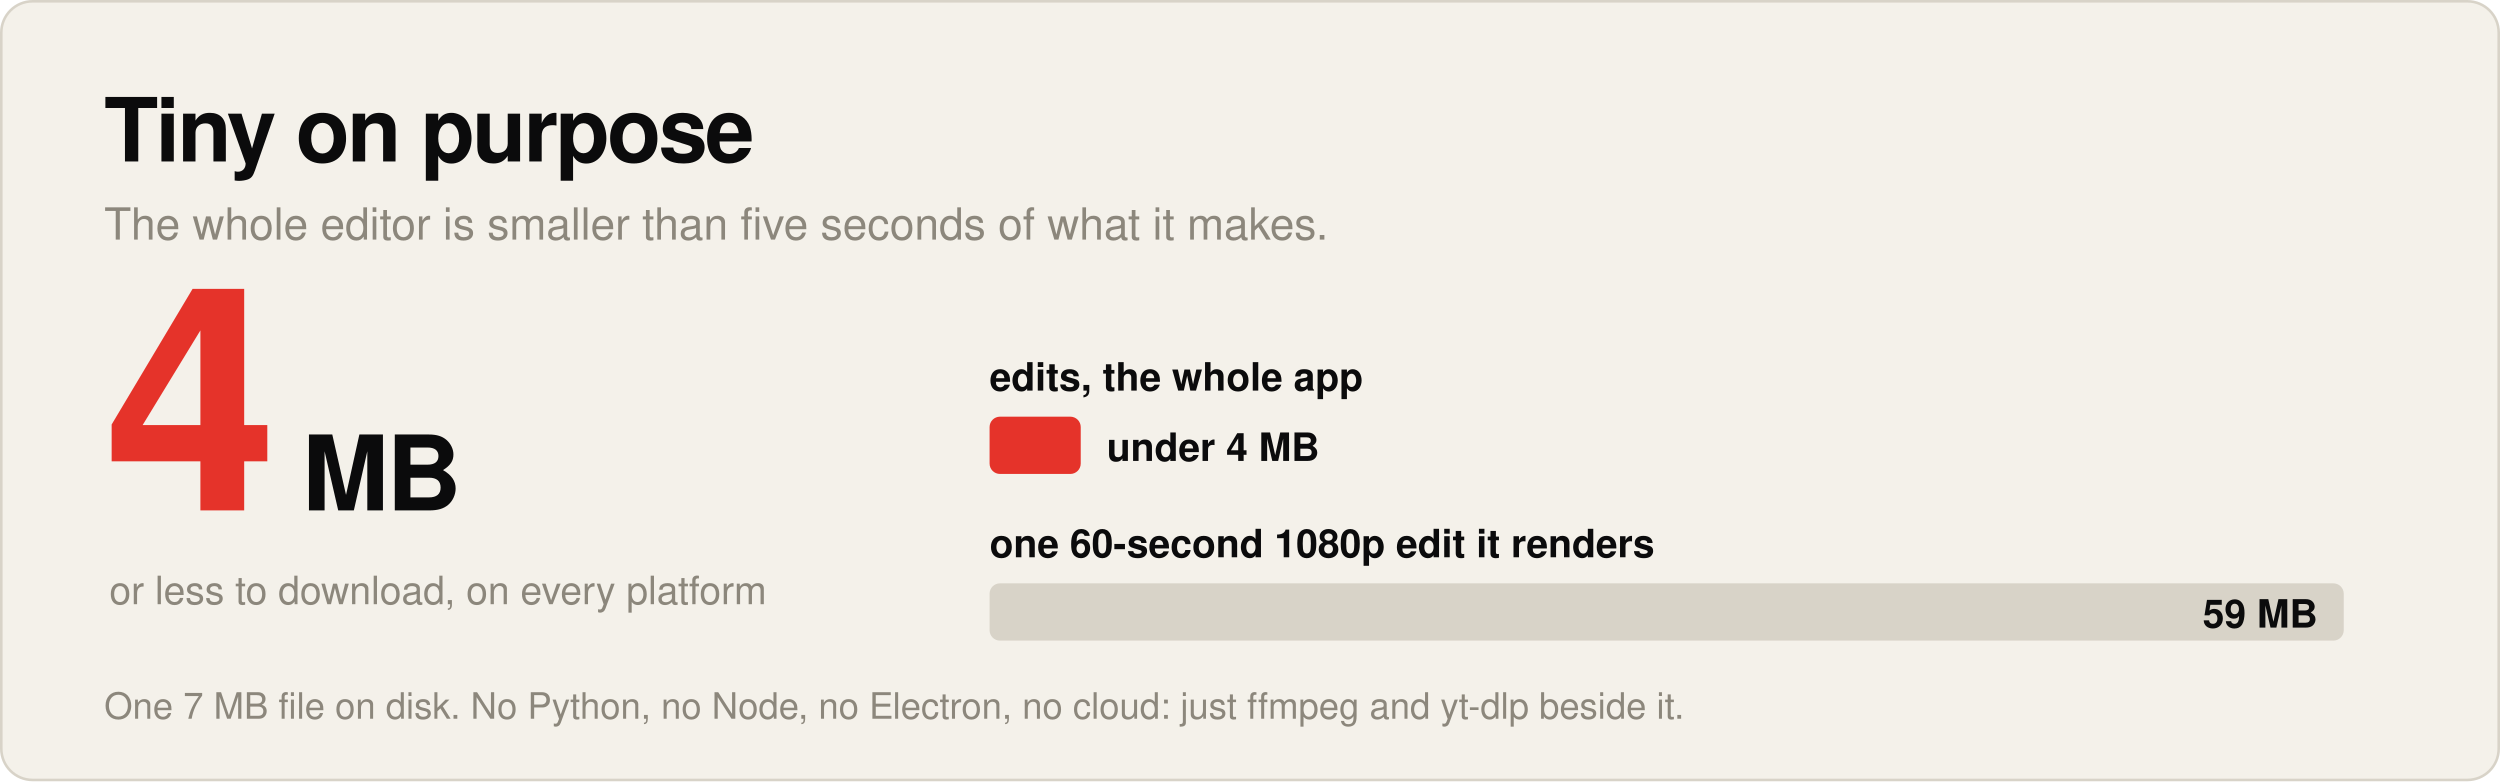
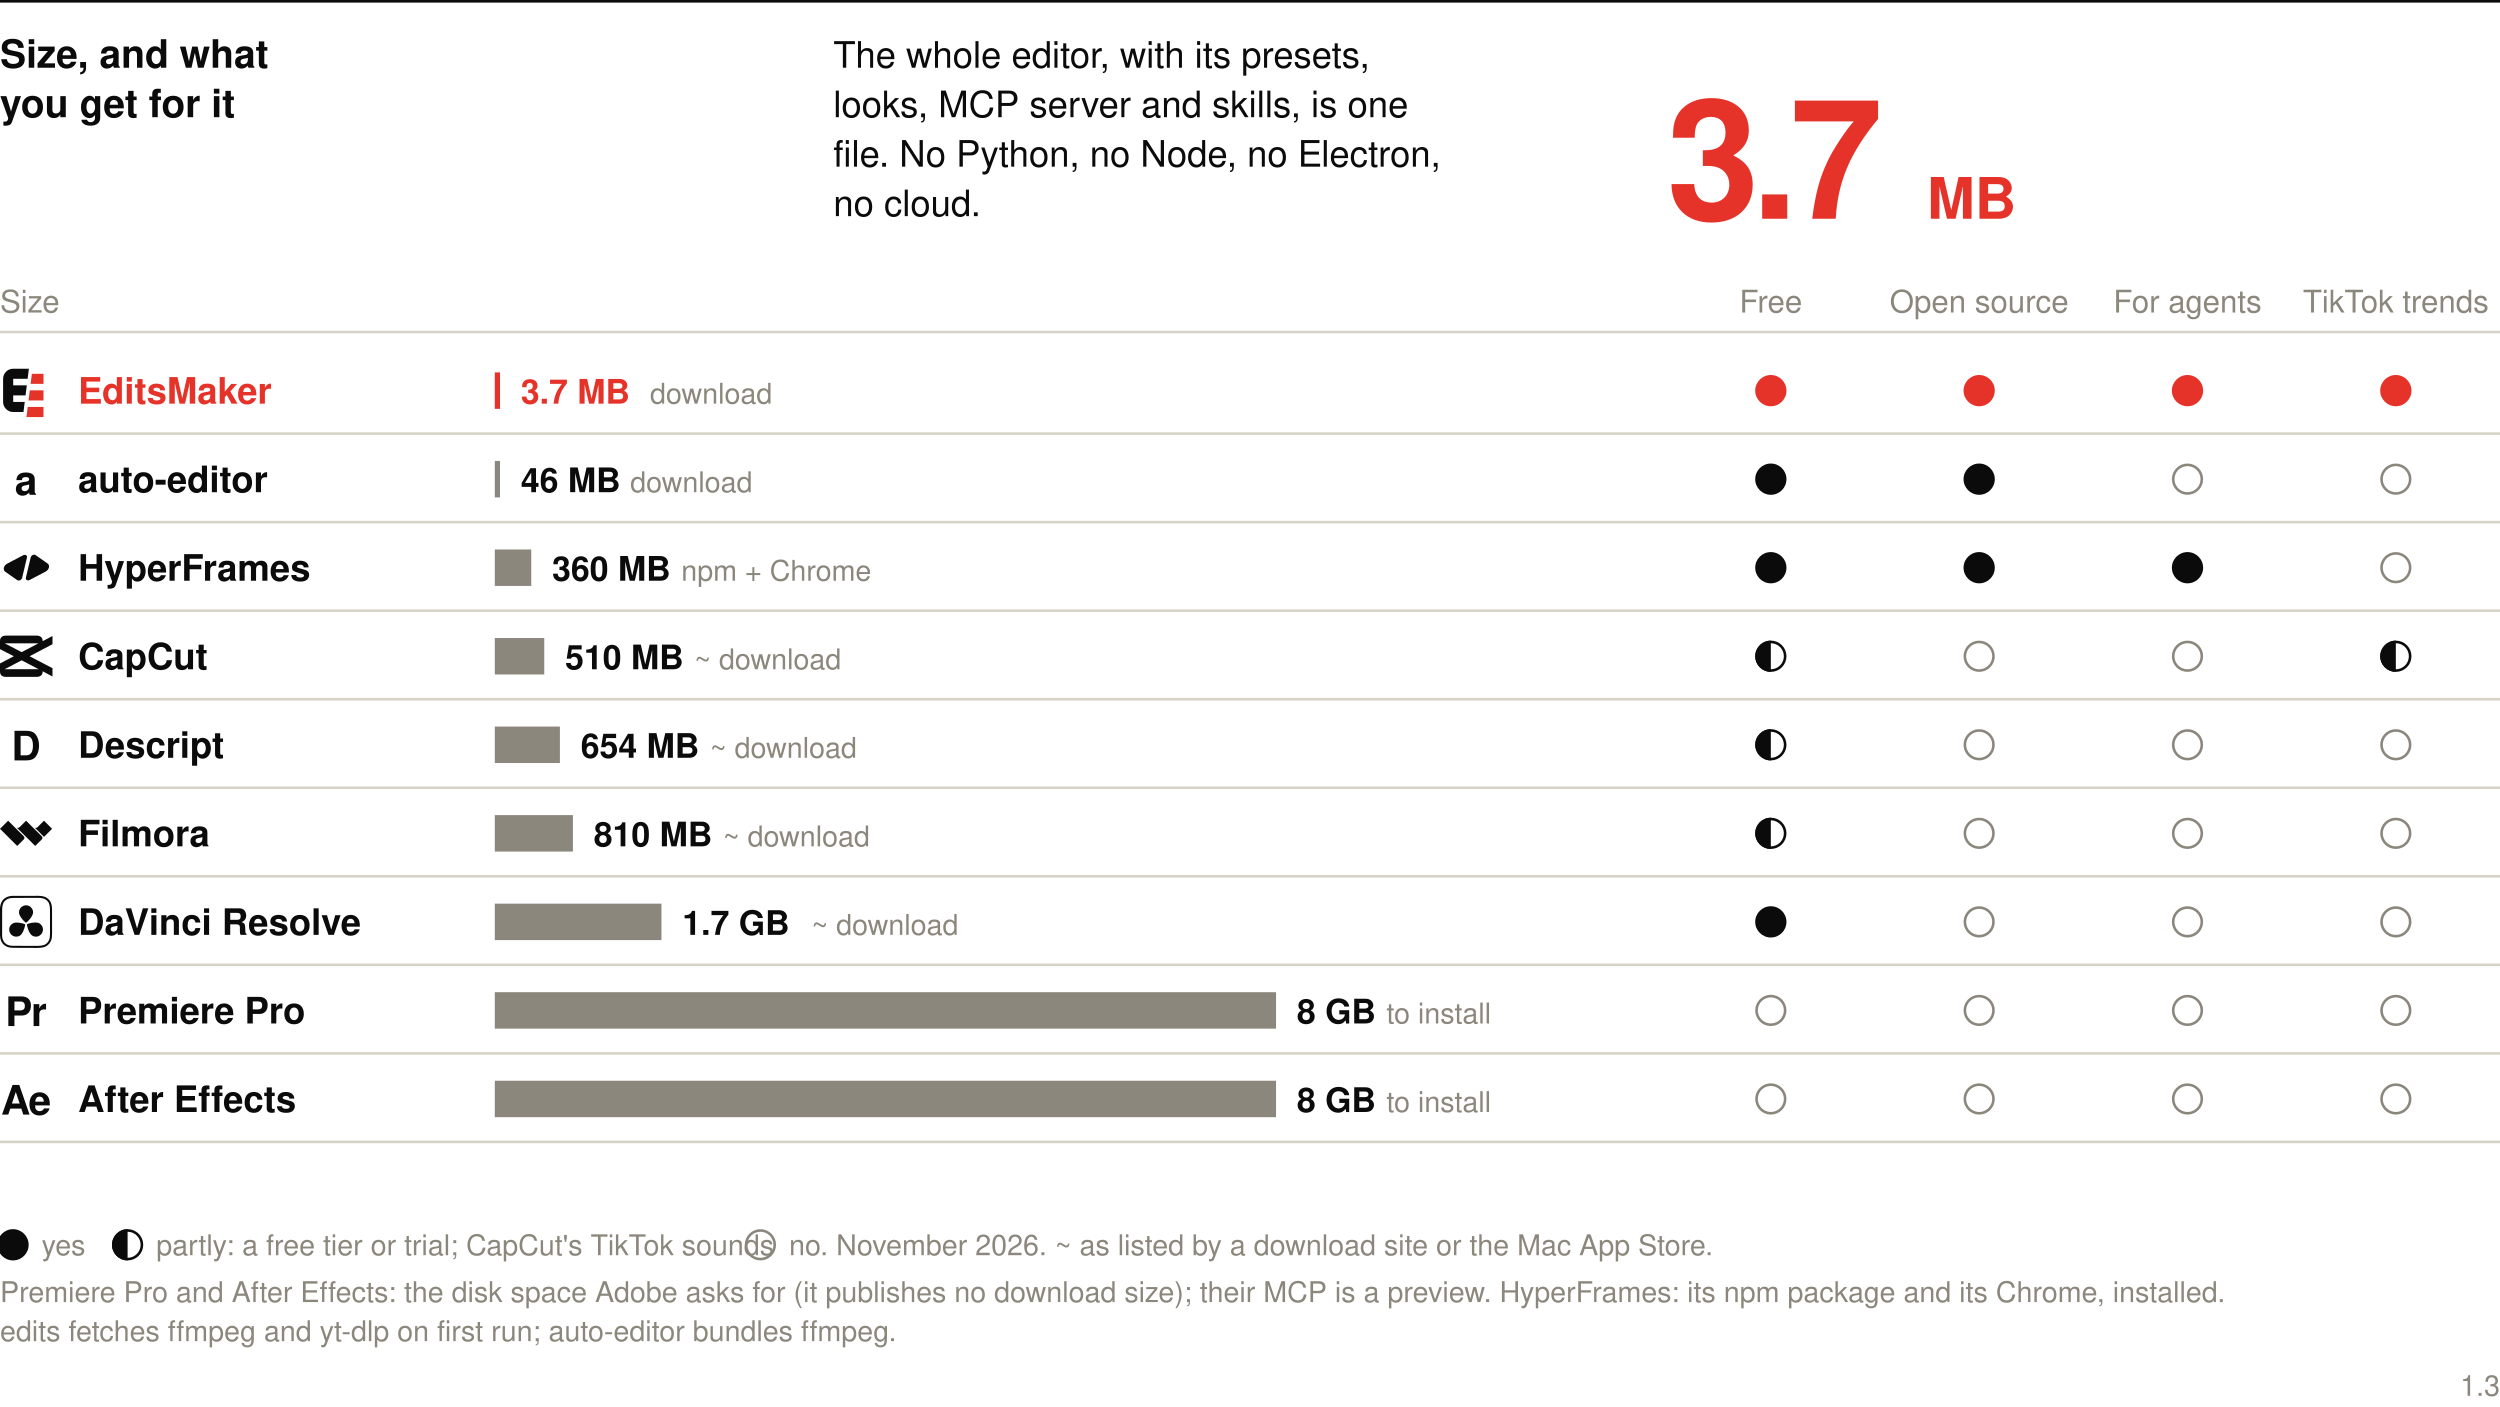
- <svg xmlns="http://www.w3.org/2000/svg" width="960" height="300" viewBox="0 0 960 300" role="img" aria-label="Tiny on purpose: the whole editor is under 4 MB to download, smaller than five seconds of the edits it makes. One file, no Python, no Node, no Electron.">
-   <rect x="0.5" y="0.5" width="959" height="299" rx="12" fill="#F4F1EA" stroke="#D8D3C8" />
-   <text x="40" y="62" font-family="Helvetica Neue, Helvetica, Arial, Liberation Sans, sans-serif" font-weight="700" font-size="34" fill="#0B0B0C" text-anchor="start" letter-spacing="-1">Tiny on purpose</text>
-   <text x="40" y="92" font-family="Helvetica Neue, Helvetica, Arial, Liberation Sans, sans-serif" font-weight="300" font-size="17" fill="#8C877C" text-anchor="start" letter-spacing="0">The whole editor is smaller than five seconds of what it makes.</text>
-   <text x="40" y="196" font-family="Helvetica Neue, Helvetica, Arial, Liberation Sans, sans-serif" font-weight="700" font-size="120" fill="#E5332A" text-anchor="start" letter-spacing="-6">4</text>
-   <text x="116" y="196" font-family="Helvetica Neue, Helvetica, Arial, Liberation Sans, sans-serif" font-weight="700" font-size="40" fill="#0B0B0C" text-anchor="start" letter-spacing="-1">MB</text>
-   <text x="42" y="232" font-family="Helvetica Neue, Helvetica, Arial, Liberation Sans, sans-serif" font-weight="300" font-size="15" fill="#8C877C" text-anchor="start" letter-spacing="0">or less to download, on every platform</text>
-   <text x="380" y="150" font-family="Helvetica Neue, Helvetica, Arial, Liberation Sans, sans-serif" font-weight="600" font-size="15" fill="#0B0B0C" text-anchor="start" letter-spacing="0">edits, the whole app</text>
-   <rect x="380" y="160" width="35" height="22" rx="4" fill="#E5332A" />
-   <text x="425" y="177" font-family="Helvetica Neue, Helvetica, Arial, Liberation Sans, sans-serif" font-weight="700" font-size="15" fill="#0B0B0C" text-anchor="start" letter-spacing="0">under 4 MB</text>
-   <text x="380" y="214" font-family="Helvetica Neue, Helvetica, Arial, Liberation Sans, sans-serif" font-weight="600" font-size="15" fill="#0B0B0C" text-anchor="start" letter-spacing="0">one 60-second 1080p edit it renders</text>
-   <rect x="380" y="224" width="520" height="22" rx="4" fill="#D8D3C8" />
-   <text x="890" y="241" font-family="Helvetica Neue, Helvetica, Arial, Liberation Sans, sans-serif" font-weight="700" font-size="15" fill="#0B0B0C" text-anchor="end" letter-spacing="0">59 MB</text>
-   <text x="40" y="276" font-family="Helvetica Neue, Helvetica, Arial, Liberation Sans, sans-serif" font-weight="300" font-size="14" fill="#8C877C" text-anchor="start" letter-spacing="0">One 7 MB file on disk. No Python, no Node, no Electron, no cloud: just ffmpeg and yt-dlp beside it.</text>
+ <svg xmlns="http://www.w3.org/2000/svg" width="960" height="540" viewBox="0 0 960 540" role="img" aria-label="EditsMaker against other editors. Download: EditsMaker 3.7 MB, auto-editor 46 MB, HyperFrames about 360 MB with its Chrome, CapCut about 510 MB, Descript about 654 MB, Filmora about 810 MB, DaVinci Resolve about 1.7 GB, Premiere Pro and After Effects 8 GB each to install. EditsMaker is the only one that is free, open source, built for AI agents and reads TikTok's trending songs.">
+   <line x1="0" y1="0.5" x2="960" y2="0.5" stroke="#0B0B0C" stroke-width="1" />
+   <text x="0" y="26" font-family="Helvetica Neue, Helvetica, Arial, Liberation Sans, sans-serif" font-weight="700" font-size="15" fill="#0B0B0C" text-anchor="start" letter-spacing="0">Size, and what</text>
+   <text x="0" y="45" font-family="Helvetica Neue, Helvetica, Arial, Liberation Sans, sans-serif" font-weight="700" font-size="15" fill="#0B0B0C" text-anchor="start" letter-spacing="0">you get for it</text>
+   <text x="320" y="26" font-family="Helvetica Neue, Helvetica, Arial, Liberation Sans, sans-serif" font-weight="300" font-size="14" fill="#0B0B0C" text-anchor="start" letter-spacing="0">The whole editor, with its presets,</text>
+   <text x="320" y="45" font-family="Helvetica Neue, Helvetica, Arial, Liberation Sans, sans-serif" font-weight="300" font-size="14" fill="#0B0B0C" text-anchor="start" letter-spacing="0">looks, MCP server and skills, is one</text>
+   <text x="320" y="64" font-family="Helvetica Neue, Helvetica, Arial, Liberation Sans, sans-serif" font-weight="300" font-size="14" fill="#0B0B0C" text-anchor="start" letter-spacing="0">file. No Python, no Node, no Electron,</text>
+   <text x="320" y="83" font-family="Helvetica Neue, Helvetica, Arial, Liberation Sans, sans-serif" font-weight="300" font-size="14" fill="#0B0B0C" text-anchor="start" letter-spacing="0">no cloud.</text>
+   <text x="640" y="84" font-family="Helvetica Neue, Helvetica, Arial, Liberation Sans, sans-serif" font-weight="700" font-size="64" fill="#E5332A" text-anchor="start" letter-spacing="-3">3.7</text>
+   <text x="740" y="84" font-family="Helvetica Neue, Helvetica, Arial, Liberation Sans, sans-serif" font-weight="700" font-size="22" fill="#E5332A" text-anchor="start" letter-spacing="0">MB</text>
+   <text x="0" y="120" font-family="Helvetica Neue, Helvetica, Arial, Liberation Sans, sans-serif" font-weight="400" font-size="12" fill="#8C877C" text-anchor="start" letter-spacing="0">Size</text>
+   <line x1="0" y1="127.5" x2="960" y2="127.5" stroke="#D8D3C8" stroke-width="1" />
+   <text x="680" y="120" font-family="Helvetica Neue, Helvetica, Arial, Liberation Sans, sans-serif" font-weight="400" font-size="12" fill="#8C877C" text-anchor="middle" letter-spacing="0">Free</text>
+   <text x="760" y="120" font-family="Helvetica Neue, Helvetica, Arial, Liberation Sans, sans-serif" font-weight="400" font-size="12" fill="#8C877C" text-anchor="middle" letter-spacing="0">Open source</text>
+   <text x="840" y="120" font-family="Helvetica Neue, Helvetica, Arial, Liberation Sans, sans-serif" font-weight="400" font-size="12" fill="#8C877C" text-anchor="middle" letter-spacing="0">For agents</text>
+   <text x="920" y="120" font-family="Helvetica Neue, Helvetica, Arial, Liberation Sans, sans-serif" font-weight="400" font-size="12" fill="#8C877C" text-anchor="middle" letter-spacing="0">TikTok trends</text>
+   <g transform="translate(-3.8,136.6) scale(0.2770833)">
+     <defs>
+       <clipPath id="lm0140">
+         <polygon points="0,0 56,0 44,96 0,96" />
+       </clipPath>
+       <clipPath id="rm0140">
+         <polygon points="61,0 96,0 96,96 49,96" />
+       </clipPath>
+     </defs>
+     <g clip-path="url(#lm0140)">
+       <path d="M32,18 H74 V32 H32 V41 H74 V55 H32 V64 H74 V78 H32 A14,14 0 0 1 18,64 V32 A14,14 0 0 1 32,18 Z" fill="#0B0B0C" />
+     </g>
+     <g clip-path="url(#rm0140)">
+       <path d="M32,18 H74 V32 H32 V41 H74 V55 H32 V64 H74 V78 H32 A14,14 0 0 1 18,64 V32 A14,14 0 0 1 32,18 Z" fill="#E5332A" transform="translate(0,7)" />
+     </g>
+   </g>
+   <text x="30" y="155" font-family="Helvetica Neue, Helvetica, Arial, Liberation Sans, sans-serif" font-weight="700" font-size="14" fill="#E5332A" text-anchor="start" letter-spacing="0">EditsMaker</text>
+   <rect x="190" y="143" width="2" height="14" fill="#E5332A" />
+   <text x="200" y="155" font-family="Helvetica Neue, Helvetica, Arial, Liberation Sans, sans-serif" font-weight="700" font-size="13" fill="#E5332A" text-anchor="start" letter-spacing="0">3.7 MB</text>
+   <text x="249.6" y="155" font-family="Helvetica Neue, Helvetica, Arial, Liberation Sans, sans-serif" font-weight="400" font-size="11" fill="#8C877C" text-anchor="start" letter-spacing="0">download</text>
+   <circle cx="680" cy="150" r="6" fill="#E5332A" />
+   <circle cx="760" cy="150" r="6" fill="#E5332A" />
+   <circle cx="840" cy="150" r="6" fill="#E5332A" />
+   <circle cx="920" cy="150" r="6" fill="#E5332A" />
+   <line x1="0" y1="166.5" x2="960" y2="166.5" stroke="#D8D3C8" stroke-width="1" />
+   <text x="10.0" y="190.0" font-family="Helvetica Neue, Helvetica, Arial, Liberation Sans, sans-serif" font-weight="700" font-size="15.6" fill="#0B0B0C" text-anchor="middle" letter-spacing="-0.5">a</text>
+   <text x="30" y="189" font-family="Helvetica Neue, Helvetica, Arial, Liberation Sans, sans-serif" font-weight="700" font-size="14" fill="#0B0B0C" text-anchor="start" letter-spacing="0">auto-editor</text>
+   <rect x="190" y="177" width="2" height="14" fill="#8C877C" />
+   <text x="200" y="189" font-family="Helvetica Neue, Helvetica, Arial, Liberation Sans, sans-serif" font-weight="700" font-size="13" fill="#0B0B0C" text-anchor="start" letter-spacing="0">46 MB</text>
+   <text x="242.0" y="189" font-family="Helvetica Neue, Helvetica, Arial, Liberation Sans, sans-serif" font-weight="400" font-size="11" fill="#8C877C" text-anchor="start" letter-spacing="0">download</text>
+   <circle cx="680" cy="184" r="6" fill="#0B0B0C" />
+   <circle cx="760" cy="184" r="6" fill="#0B0B0C" />
+   <circle cx="840" cy="184" r="5.5" fill="none" stroke="#8C877C" />
+   <circle cx="920" cy="184" r="5.5" fill="none" stroke="#8C877C" />
+   <line x1="0" y1="200.5" x2="960" y2="200.5" stroke="#D8D3C8" stroke-width="1" />
+   <path transform="translate(0,208) scale(0.2)" d="M10.185 57.802L33.114 73.831C36.22 75.998 41.517 73.543 42.482 69.498L51.761 30.427C52.725 26.382 48.58 23.928 44.46 26.094L13.917 42.123C6.967 45.768 4.976 54.158 10.185 57.802Z M87.513 57.514L56.97 73.543C52.837 75.71 48.705 73.255 49.669 69.21L58.948 30.139C59.913 26.094 65.21 23.64 68.315 25.806L91.245 41.835C96.467 45.48 94.463 53.87 87.513 57.514Z" fill="#0B0B0C" fill-rule="evenodd" />
+   <text x="30" y="223" font-family="Helvetica Neue, Helvetica, Arial, Liberation Sans, sans-serif" font-weight="700" font-size="14" fill="#0B0B0C" text-anchor="start" letter-spacing="0">HyperFrames</text>
+   <rect x="190" y="211" width="14" height="14" fill="#8C877C" />
+   <text x="212" y="223" font-family="Helvetica Neue, Helvetica, Arial, Liberation Sans, sans-serif" font-weight="700" font-size="13" fill="#0B0B0C" text-anchor="start" letter-spacing="0">360 MB</text>
+   <text x="261.6" y="223" font-family="Helvetica Neue, Helvetica, Arial, Liberation Sans, sans-serif" font-weight="400" font-size="11" fill="#8C877C" text-anchor="start" letter-spacing="0">npm + Chrome</text>
+   <circle cx="680" cy="218" r="6" fill="#0B0B0C" />
+   <circle cx="760" cy="218" r="6" fill="#0B0B0C" />
+   <circle cx="840" cy="218" r="6" fill="#0B0B0C" />
+   <circle cx="920" cy="218" r="5.5" fill="none" stroke="#8C877C" />
+   <line x1="0" y1="234.5" x2="960" y2="234.5" stroke="#D8D3C8" stroke-width="1" />
+   <path transform="translate(0,242) scale(0.8333)" d="M24.189 6.442V2.671l-4.535 2.383V4.91c.002-1.505-1.078-2.411-2.638-2.411H2.64C.993 2.5 0 3.407 0 4.91V8.72L6.354 12 0 15.316v3.8C0 20.595 1 21.5 2.64 21.5h14.373c1.56 0 2.639-.907 2.639-2.382v-.197l4.536 2.409v-3.828L13.64 12 24.19 6.443zM9.982 13.873l7.797 4.083H2.157l7.825-4.083zm7.741-7.828l-7.742 4.057-7.825-4.057h15.567z" fill="#0B0B0C" fill-rule="evenodd" />
+   <text x="30" y="257" font-family="Helvetica Neue, Helvetica, Arial, Liberation Sans, sans-serif" font-weight="700" font-size="14" fill="#0B0B0C" text-anchor="start" letter-spacing="0">CapCut</text>
+   <rect x="190" y="245" width="19" height="14" fill="#8C877C" />
+   <text x="217" y="257" font-family="Helvetica Neue, Helvetica, Arial, Liberation Sans, sans-serif" font-weight="700" font-size="13" fill="#0B0B0C" text-anchor="start" letter-spacing="0">510 MB</text>
+   <text x="266.6" y="257" font-family="Helvetica Neue, Helvetica, Arial, Liberation Sans, sans-serif" font-weight="400" font-size="11" fill="#8C877C" text-anchor="start" letter-spacing="0">~ download</text>
+   <circle cx="680" cy="252" r="5.5" fill="none" stroke="#0B0B0C" />
+   <path d="M680,246 A6,6 0 0 0 680,258 Z" fill="#0B0B0C" />
+   <circle cx="760" cy="252" r="5.5" fill="none" stroke="#8C877C" />
+   <circle cx="840" cy="252" r="5.5" fill="none" stroke="#8C877C" />
+   <circle cx="920" cy="252" r="5.5" fill="none" stroke="#0B0B0C" />
+   <path d="M920,246 A6,6 0 0 0 920,258 Z" fill="#0B0B0C" />
+   <line x1="0" y1="268.5" x2="960" y2="268.5" stroke="#D8D3C8" stroke-width="1" />
+   <text x="10.0" y="292.0" font-family="Helvetica Neue, Helvetica, Arial, Liberation Sans, sans-serif" font-weight="700" font-size="15.6" fill="#0B0B0C" text-anchor="middle" letter-spacing="-0.5">D</text>
+   <text x="30" y="291" font-family="Helvetica Neue, Helvetica, Arial, Liberation Sans, sans-serif" font-weight="700" font-size="14" fill="#0B0B0C" text-anchor="start" letter-spacing="0">Descript</text>
+   <rect x="190" y="279" width="25" height="14" fill="#8C877C" />
+   <text x="223" y="291" font-family="Helvetica Neue, Helvetica, Arial, Liberation Sans, sans-serif" font-weight="700" font-size="13" fill="#0B0B0C" text-anchor="start" letter-spacing="0">654 MB</text>
+   <text x="272.6" y="291" font-family="Helvetica Neue, Helvetica, Arial, Liberation Sans, sans-serif" font-weight="400" font-size="11" fill="#8C877C" text-anchor="start" letter-spacing="0">~ download</text>
+   <circle cx="680" cy="286" r="5.5" fill="none" stroke="#0B0B0C" />
+   <path d="M680,280 A6,6 0 0 0 680,292 Z" fill="#0B0B0C" />
+   <circle cx="760" cy="286" r="5.5" fill="none" stroke="#8C877C" />
+   <circle cx="840" cy="286" r="5.5" fill="none" stroke="#8C877C" />
+   <circle cx="920" cy="286" r="5.5" fill="none" stroke="#8C877C" />
+   <line x1="0" y1="302.5" x2="960" y2="302.5" stroke="#D8D3C8" stroke-width="1" />
+   <path transform="translate(0,310) scale(0.8333)" d="M16.216 17.814 7.704 9.368l.02-.02c.391.239.91.19 1.249-.147l3.041-3.016 7.241 7.184c.397.394.402 1.029.005 1.426l-3.044 3.019Zm-5.253-3.017-3.03 3.017L0 9.915l3.746-3.73 7.217 7.187a1.005 1.005 0 0 1 0 1.425ZM24 9.913l-3.725 3.727L16 9.367l.02-.021c.388.239.903.19 1.239-.146l3.014-3.015L24 9.913Z" fill="#0B0B0C" fill-rule="evenodd" />
+   <text x="30" y="325" font-family="Helvetica Neue, Helvetica, Arial, Liberation Sans, sans-serif" font-weight="700" font-size="14" fill="#0B0B0C" text-anchor="start" letter-spacing="0">Filmora</text>
+   <rect x="190" y="313" width="30" height="14" fill="#8C877C" />
+   <text x="228" y="325" font-family="Helvetica Neue, Helvetica, Arial, Liberation Sans, sans-serif" font-weight="700" font-size="13" fill="#0B0B0C" text-anchor="start" letter-spacing="0">810 MB</text>
+   <text x="277.6" y="325" font-family="Helvetica Neue, Helvetica, Arial, Liberation Sans, sans-serif" font-weight="400" font-size="11" fill="#8C877C" text-anchor="start" letter-spacing="0">~ download</text>
+   <circle cx="680" cy="320" r="5.5" fill="none" stroke="#0B0B0C" />
+   <path d="M680,314 A6,6 0 0 0 680,326 Z" fill="#0B0B0C" />
+   <circle cx="760" cy="320" r="5.5" fill="none" stroke="#8C877C" />
+   <circle cx="840" cy="320" r="5.5" fill="none" stroke="#8C877C" />
+   <circle cx="920" cy="320" r="5.5" fill="none" stroke="#8C877C" />
+   <line x1="0" y1="336.5" x2="960" y2="336.5" stroke="#D8D3C8" stroke-width="1" />
+   <path transform="translate(0,344) scale(0.8333)" d="M17.621 0 5.977.004c-1.37 0-2.756.345-3.762 1.11a4.925 4.925 0 0 0-1.61 2.003C.233 3.93 0 5.02 0 5.951l.012 12.2c.002 1.604.479 3.057 1.461 4.112.984 1.056 2.462 1.683 4.331 1.691L16.856 24c1.26.005 3.095-.036 4.303-.714 1.075-.605 2.025-1.556 2.497-2.984.278-.84.345-2.084.344-3.147l-.021-11.13c-.002-.888-.15-2.023-.547-2.934-.425-.976-1.181-1.815-2.322-2.425C20.353.26 19.123 0 17.622 0zm0 .93c1.378 0 2.538.295 3.04.565.977.523 1.544 1.166 1.889 1.96.315.721.47 1.793.473 2.572l.018 11.13c.002 1.013-.097 2.257-.298 2.86-.396 1.202-1.146 1.946-2.063 2.462-.814.457-2.612.593-3.82.588l-11.05-.044c-1.657-.007-2.832-.534-3.626-1.386-.792-.851-1.212-2.06-1.212-3.485L.999 5.95c0-.829.196-1.827.474-2.437.345-.757.75-1.207 1.365-1.674C3.585 1.27 4.868.97 6.08.97zm-5.66 3.423c-1.976.089-3.204 1.658-3.214 3.29.019 1.443 1.635 3.481 2.884 4.53.12.099.154.109.33.18.062.025.198-.047.327-.135.36-.245.993-.947 1.648-1.738a7.67 7.67 0 0 0 1.031-1.683c.409-.89.261-1.599.235-1.888a3.983 3.983 0 0 0-.99-1.692 3.36 3.36 0 0 0-2.251-.864zm4.172 7.922a10.185 10.185 0 0 0-3.244.61c-.15.058-.26.1-.374.17-.057.036-.11.135-.105.292.017.433.29 1.278.624 2.27.384 1.135 1.066 2.27 1.844 2.74a3.23 3.23 0 0 0 2.53.342c.832-.243 1.595-.868 1.962-1.546.986-1.818.19-3.548-1.121-4.417-.447-.296-1.133-.445-1.89-.46-.074 0-.15-.002-.226-.001zm-8.432.038a6.201 6.201 0 0 0-.752.047c-.596.078-.932.273-1.29.51a3.177 3.177 0 0 0-1.365 1.979c-.075.552-.086 1.053.033 1.507.433 1.389 1.326 2.222 2.847 2.452.636.028 1.37-.063 1.99-.45 1.269-.782 2.08-3.17 2.412-4.742.053-.176.035-.357-.013-.42-.005-.067-.044-.113-.19-.183-.398-.192-1.32-.417-2.375-.6a7.68 7.68 0 0 0-1.297-.1z" fill="#0B0B0C" fill-rule="evenodd" />
+   <text x="30" y="359" font-family="Helvetica Neue, Helvetica, Arial, Liberation Sans, sans-serif" font-weight="700" font-size="14" fill="#0B0B0C" text-anchor="start" letter-spacing="0">DaVinci Resolve</text>
+   <rect x="190" y="347" width="64" height="14" fill="#8C877C" />
+   <text x="262" y="359" font-family="Helvetica Neue, Helvetica, Arial, Liberation Sans, sans-serif" font-weight="700" font-size="13" fill="#0B0B0C" text-anchor="start" letter-spacing="0">1.7 GB</text>
+   <text x="311.6" y="359" font-family="Helvetica Neue, Helvetica, Arial, Liberation Sans, sans-serif" font-weight="400" font-size="11" fill="#8C877C" text-anchor="start" letter-spacing="0">~ download</text>
+   <circle cx="680" cy="354" r="6" fill="#0B0B0C" />
+   <circle cx="760" cy="354" r="5.5" fill="none" stroke="#8C877C" />
+   <circle cx="840" cy="354" r="5.5" fill="none" stroke="#8C877C" />
+   <circle cx="920" cy="354" r="5.5" fill="none" stroke="#8C877C" />
+   <line x1="0" y1="370.5" x2="960" y2="370.5" stroke="#D8D3C8" stroke-width="1" />
+   <text x="10.0" y="394.0" font-family="Helvetica Neue, Helvetica, Arial, Liberation Sans, sans-serif" font-weight="700" font-size="15.6" fill="#0B0B0C" text-anchor="middle" letter-spacing="-0.5">Pr</text>
+   <text x="30" y="393" font-family="Helvetica Neue, Helvetica, Arial, Liberation Sans, sans-serif" font-weight="700" font-size="14" fill="#0B0B0C" text-anchor="start" letter-spacing="0">Premiere Pro</text>
+   <rect x="190" y="381" width="300" height="14" fill="#8C877C" />
+   <text x="498" y="393" font-family="Helvetica Neue, Helvetica, Arial, Liberation Sans, sans-serif" font-weight="700" font-size="13" fill="#0B0B0C" text-anchor="start" letter-spacing="0">8 GB</text>
+   <text x="532.4" y="393" font-family="Helvetica Neue, Helvetica, Arial, Liberation Sans, sans-serif" font-weight="400" font-size="11" fill="#8C877C" text-anchor="start" letter-spacing="0">to install</text>
+   <circle cx="680" cy="388" r="5.5" fill="none" stroke="#8C877C" />
+   <circle cx="760" cy="388" r="5.5" fill="none" stroke="#8C877C" />
+   <circle cx="840" cy="388" r="5.5" fill="none" stroke="#8C877C" />
+   <circle cx="920" cy="388" r="5.5" fill="none" stroke="#8C877C" />
+   <line x1="0" y1="404.5" x2="960" y2="404.5" stroke="#D8D3C8" stroke-width="1" />
+   <text x="10.0" y="428.0" font-family="Helvetica Neue, Helvetica, Arial, Liberation Sans, sans-serif" font-weight="700" font-size="15.6" fill="#0B0B0C" text-anchor="middle" letter-spacing="-0.5">Ae</text>
+   <text x="30" y="427" font-family="Helvetica Neue, Helvetica, Arial, Liberation Sans, sans-serif" font-weight="700" font-size="14" fill="#0B0B0C" text-anchor="start" letter-spacing="0">After Effects</text>
+   <rect x="190" y="415" width="300" height="14" fill="#8C877C" />
+   <text x="498" y="427" font-family="Helvetica Neue, Helvetica, Arial, Liberation Sans, sans-serif" font-weight="700" font-size="13" fill="#0B0B0C" text-anchor="start" letter-spacing="0">8 GB</text>
+   <text x="532.4" y="427" font-family="Helvetica Neue, Helvetica, Arial, Liberation Sans, sans-serif" font-weight="400" font-size="11" fill="#8C877C" text-anchor="start" letter-spacing="0">to install</text>
+   <circle cx="680" cy="422" r="5.5" fill="none" stroke="#8C877C" />
+   <circle cx="760" cy="422" r="5.5" fill="none" stroke="#8C877C" />
+   <circle cx="840" cy="422" r="5.5" fill="none" stroke="#8C877C" />
+   <circle cx="920" cy="422" r="5.5" fill="none" stroke="#8C877C" />
+   <line x1="0" y1="438.5" x2="960" y2="438.5" stroke="#D8D3C8" stroke-width="1" />
+   <circle cx="5" cy="478" r="6" fill="#0B0B0C" />
+   <text x="16" y="482" font-family="Helvetica Neue, Helvetica, Arial, Liberation Sans, sans-serif" font-weight="400" font-size="11" fill="#8C877C" text-anchor="start" letter-spacing="0">yes</text>
+   <circle cx="49" cy="478" r="5.5" fill="none" stroke="#0B0B0C" />
+   <path d="M49,472 A6,6 0 0 0 49,484 Z" fill="#0B0B0C" />
+   <text x="60" y="482" font-family="Helvetica Neue, Helvetica, Arial, Liberation Sans, sans-serif" font-weight="400" font-size="11" fill="#8C877C" text-anchor="start" letter-spacing="0">partly: a free tier or trial; CapCut's TikTok sounds</text>
+   <circle cx="292" cy="478" r="5.5" fill="none" stroke="#8C877C" />
+   <text x="303" y="482" font-family="Helvetica Neue, Helvetica, Arial, Liberation Sans, sans-serif" font-weight="400" font-size="11" fill="#8C877C" text-anchor="start" letter-spacing="0">no.  November 2026. ~ as listed by a download site or the Mac App Store.</text>
+   <text x="0" y="500" font-family="Helvetica Neue, Helvetica, Arial, Liberation Sans, sans-serif" font-weight="400" font-size="11" fill="#8C877C" text-anchor="start" letter-spacing="0">Premiere Pro and After Effects: the disk space Adobe asks for (it publishes no download size); their MCP is a preview. HyperFrames: its npm package and its Chrome, installed.</text>
+   <text x="0" y="515" font-family="Helvetica Neue, Helvetica, Arial, Liberation Sans, sans-serif" font-weight="400" font-size="11" fill="#8C877C" text-anchor="start" letter-spacing="0">edits fetches ffmpeg and yt-dlp on first run; auto-editor bundles ffmpeg.</text>
+   <text x="960" y="536" font-family="Helvetica Neue, Helvetica, Arial, Liberation Sans, sans-serif" font-weight="400" font-size="11" fill="#8C877C" text-anchor="end" letter-spacing="0">1.3</text>
</svg>
